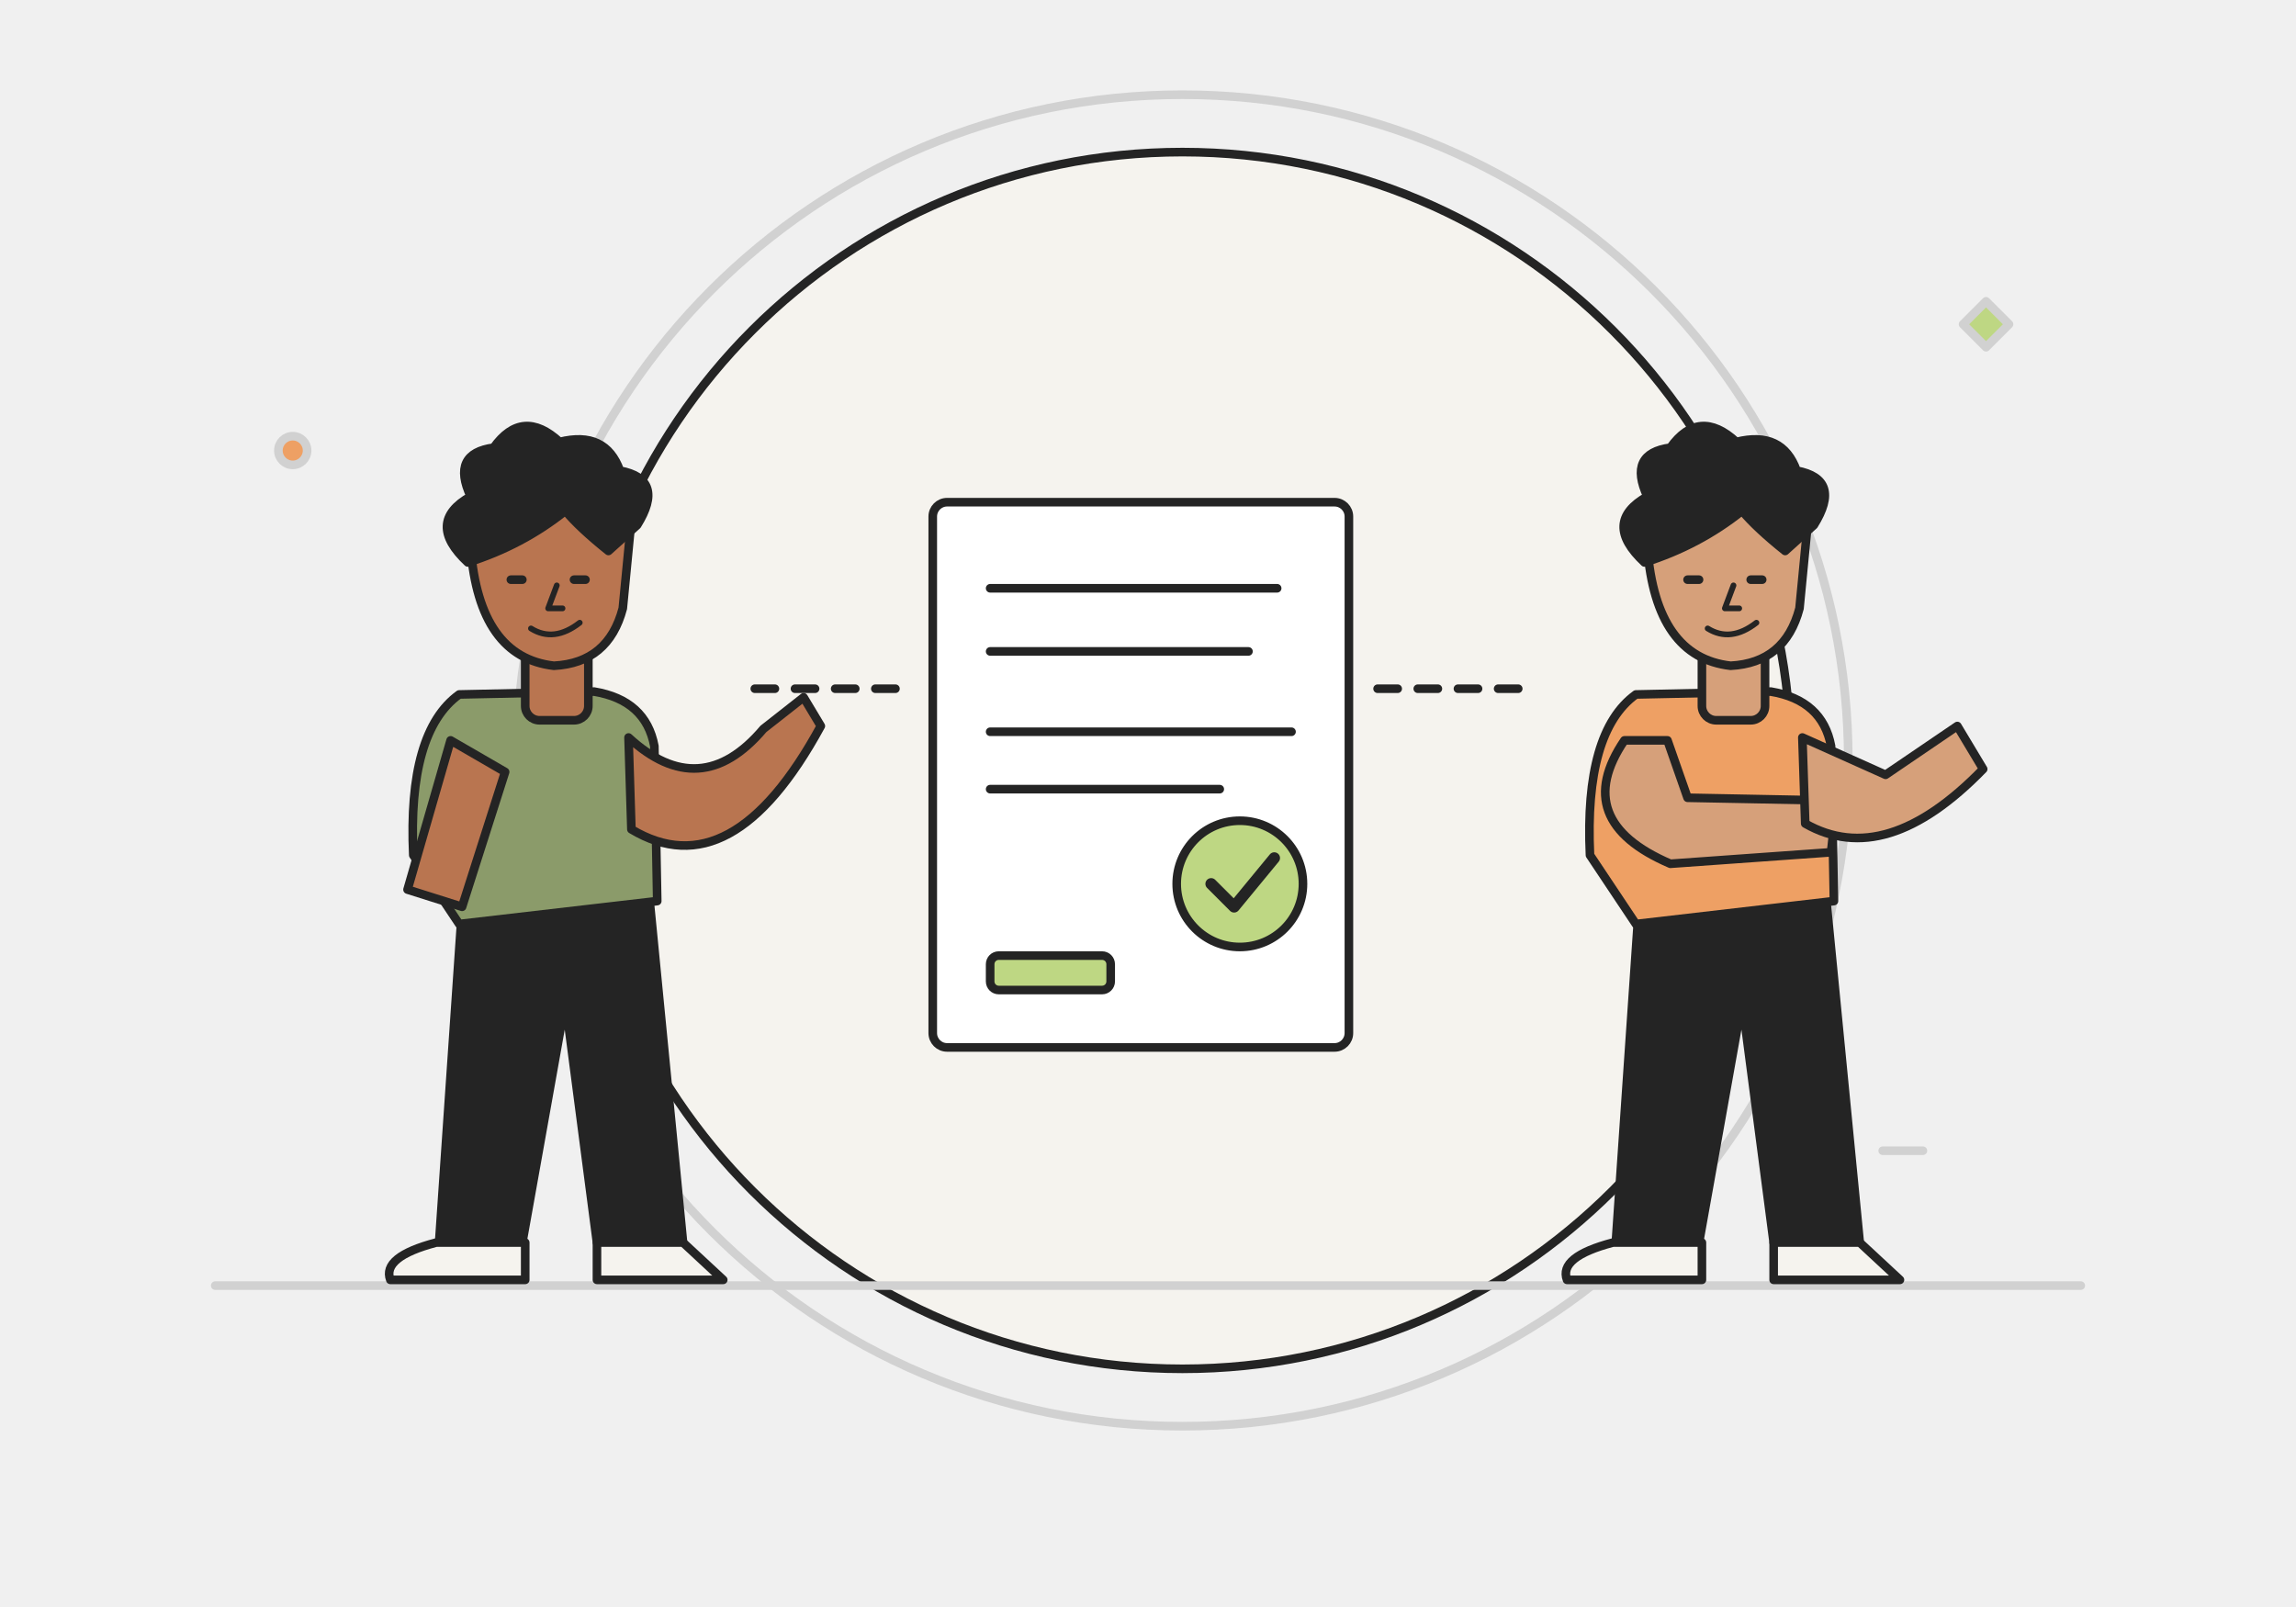
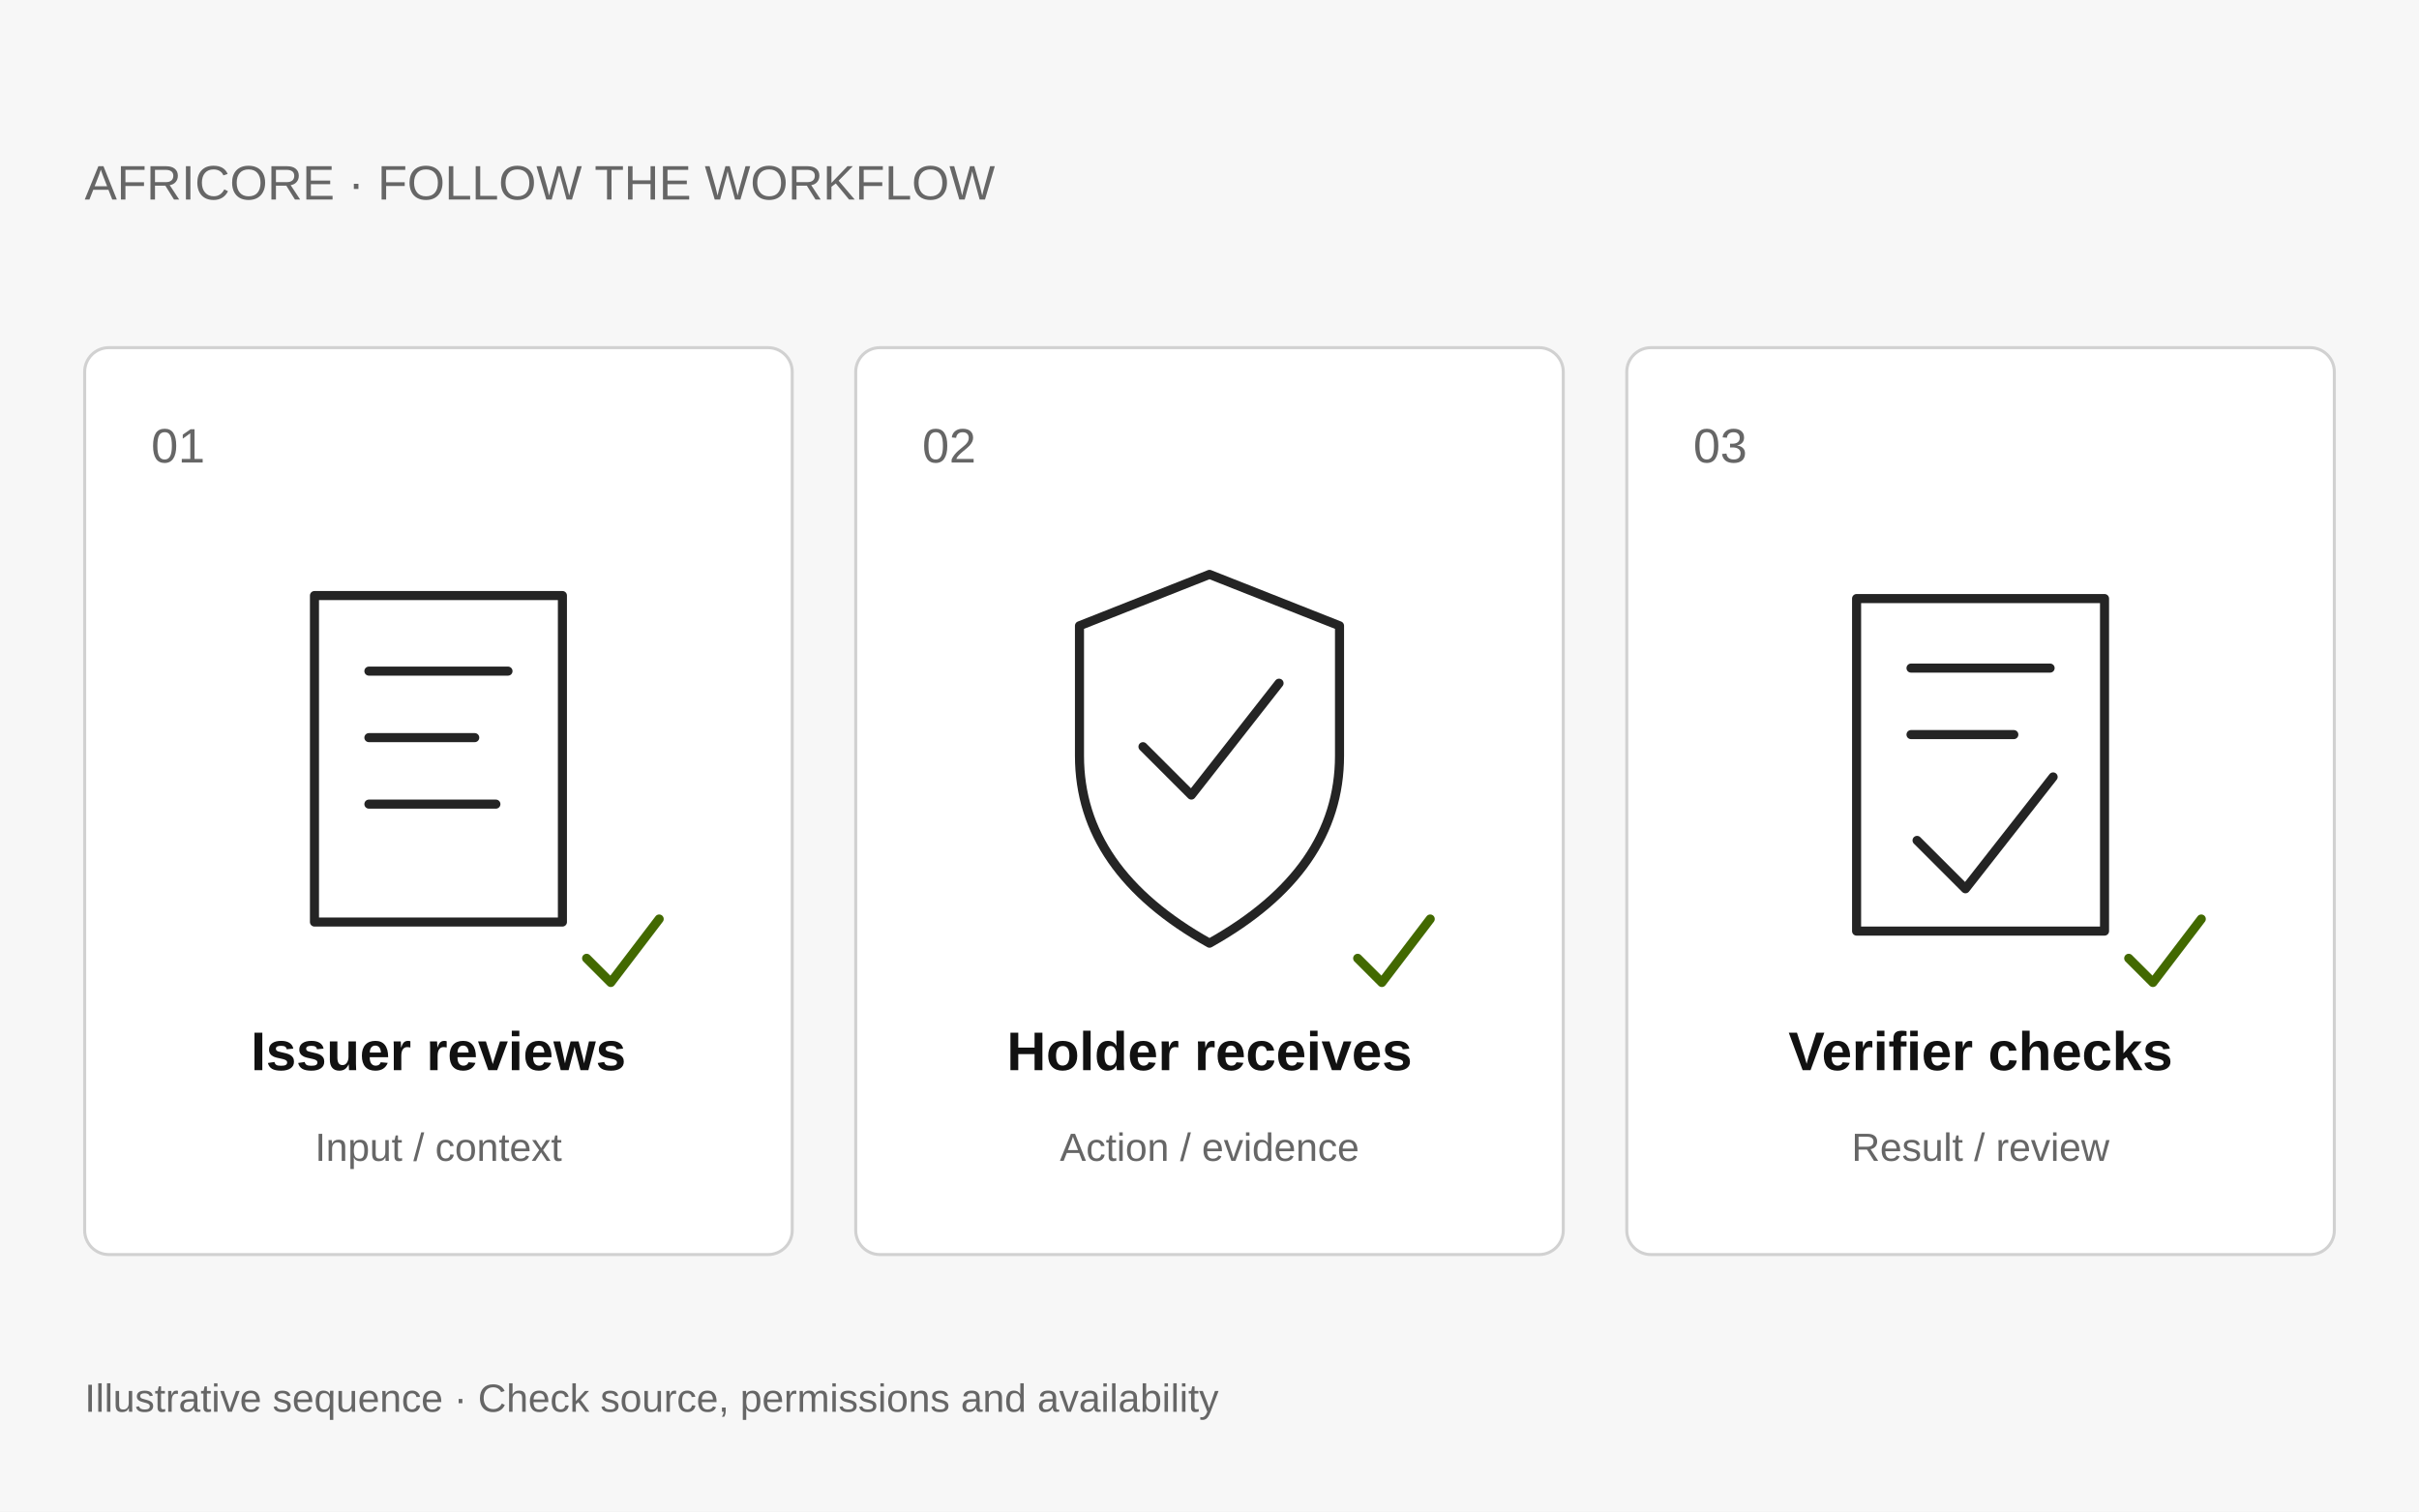
- <svg xmlns="http://www.w3.org/2000/svg" viewBox="0 0 800 560" fill="none">
-   <g stroke="#242424" stroke-width="3" stroke-linecap="round" stroke-linejoin="round">
-     <circle cx="412" cy="265" r="212" fill="#f5f3ee" />
-     <g stroke="#d1d1d1">
-       <circle cx="412" cy="265" r="232" fill="none" />
-       <path d="M75 448L725 448" fill="none" />
-       <path d="M692 105L700 113L692 121L684 113Z" fill="#bed783" />
-       <circle cx="102" cy="157" r="5" fill="#eea064" />
-       <path d="M656 401L670 401" fill="none" />
+ <svg xmlns="http://www.w3.org/2000/svg" viewBox="0 0 800 500" font-family="Arial,sans-serif">
+   <rect width="800" height="500" fill="#f7f7f7" />
+   <text x="28" y="66" font-size="16" fill="#666">AFRICORE · FOLLOW THE WORKFLOW</text>
+   <g transform="translate(28 115)">
+     <rect width="234" height="300" rx="8" fill="white" stroke="#d1d1d1" />
+     <text x="22" y="38" fill="#666" font-size="16">01</text>
+     <g fill="none" stroke="#242424" stroke-width="3" stroke-linecap="round" stroke-linejoin="round">
+       <path d="M76 82h82v108H76zM94 107h46M94 129h35M94 151h42" />
+       <path d="m166 202 8 8 16-21" stroke="#426900" />
    </g>
-     <g transform="translate(190 195) scale(1)">
-       <path d="M-28 107L-37 238L-8 238L7 154L18 238H48L35 105Z" fill="#242424" />
-       <path d="M-38 238H-7V251H-54Q-57 243-38 238Z" fill="#f5f3ee" />
-       <path d="M18 238H48L62 251H18Z" fill="#f5f3ee" />
-       <path d="M-30 47Q-48 60-46 103L-30 127L39 119L38 65Q35 49 17 46Z" fill="#8b9b6a" />
-       <rect x="-7" y="27" width="22" height="29" rx="5" fill="#b97550" />
-       <path d="M-26 -4Q-27 -29-4 -35Q22 -39 30 -14L27 17Q22 36 3 37Q-23 34-26 -4Z" fill="#b97550" />
-       <path d="M-27 1Q-42-13-26-22Q-33-37-18-39Q-8-53 5-41Q21-45 26-31Q42-28 32-12L22-3Q12-11 7-17Q-8-5-27 1Z" fill="#242424" />
-       <path d="M-12 7L-8 7M10 7L14 7" fill="none" stroke-width="3" />
-       <path d="M4 9L1 17H6M-5 24Q3 29 12 22" fill="none" stroke-width="2" />
-       <path d="M-33 63L-48 115L-29 121L-14 74Z" fill="#b97550" />
-       <path d="M29 62Q54 85 76 59L90 48L96 58Q65 115 30 94Z" fill="#b97550" />
+     <text x="117" y="239" text-anchor="middle" fill="#111" font-size="18" font-weight="700">Issuer reviews</text>
+     <text x="117" y="269" text-anchor="middle" fill="#666" font-size="13">Input / context</text>
+   </g>
+   <g transform="translate(283 115)">
+     <rect width="234" height="300" rx="8" fill="white" stroke="#d1d1d1" />
+     <text x="22" y="38" fill="#666" font-size="16">02</text>
+     <g fill="none" stroke="#242424" stroke-width="3" stroke-linecap="round" stroke-linejoin="round">
+       <path d="m117 75 43 17v43q0 38-43 62-43-24-43-62V92zM95 132l16 16 29-37" />
+       <path d="m166 202 8 8 16-21" stroke="#426900" />
    </g>
-     <g transform="translate(600 195) scale(1)">
-       <path d="M-28 107L-37 238L-8 238L7 154L18 238H48L35 105Z" fill="#242424" />
-       <path d="M-38 238H-7V251H-54Q-57 243-38 238Z" fill="#f5f3ee" />
-       <path d="M18 238H48L62 251H18Z" fill="#f5f3ee" />
-       <path d="M-30 47Q-48 60-46 103L-30 127L39 119L38 65Q35 49 17 46Z" fill="#eea064" />
-       <rect x="-7" y="27" width="22" height="29" rx="5" fill="#d6a07a" />
-       <path d="M-26 -4Q-27 -29-4 -35Q22 -39 30 -14L27 17Q22 36 3 37Q-23 34-26 -4Z" fill="#d6a07a" />
-       <path d="M-27 1Q-42-13-26-22Q-33-37-18-39Q-8-53 5-41Q21-45 26-31Q42-28 32-12L22-3Q12-11 7-17Q-8-5-27 1Z" fill="#242424" />
-       <path d="M-12 7L-8 7M10 7L14 7" fill="none" stroke-width="3" />
-       <path d="M4 9L1 17H6M-5 24Q3 29 12 22" fill="none" stroke-width="2" />
-       <path d="M-34 63Q-53 91-18 106L38 102L40 84L-12 83L-19 63Z" fill="#d6a07a" />
-       <path d="M28 62L57 75L82 58L91 73Q57 108 29 92Z" fill="#d6a07a" />
+     <text x="117" y="239" text-anchor="middle" fill="#111" font-size="18" font-weight="700">Holder receives</text>
+     <text x="117" y="269" text-anchor="middle" fill="#666" font-size="13">Action / evidence</text>
+   </g>
+   <g transform="translate(538 115)">
+     <rect width="234" height="300" rx="8" fill="white" stroke="#d1d1d1" />
+     <text x="22" y="38" fill="#666" font-size="16">03</text>
+     <g fill="none" stroke="#242424" stroke-width="3" stroke-linecap="round" stroke-linejoin="round">
+       <path d="M76 83h82v110H76zM94 106h46M94 128h34M96 163l16 16 29-37" />
+       <path d="m166 202 8 8 16-21" stroke="#426900" />
    </g>
-     <g transform="translate(325 175)">
-       <rect x="0" y="0" width="145" height="190" rx="5" fill="#fff" />
-       <path d="M20 30L120 30" fill="none" />
-       <path d="M20 52L110 52" fill="none" />
-       <path d="M20 80L125 80" fill="none" />
-       <path d="M20 100L100 100" fill="none" />
-       <rect x="20" y="158" width="42" height="12" rx="3" fill="#bed783" />
-     </g>
-     <g transform="translate(432 308)">
-       <circle cx="0" cy="0" r="22" fill="#bed783" />
-       <path d="M-10 0L-2 8L12 -9" fill="none" stroke-width="4" />
-     </g>
-     <path d="M263 240H313M480 240H530" fill="none" stroke-dasharray="7 7" />
+     <text x="117" y="239" text-anchor="middle" fill="#111" font-size="18" font-weight="700">Verifier checks</text>
+     <text x="117" y="269" text-anchor="middle" fill="#666" font-size="13">Result / review</text>
  </g>
+   <text x="28" y="467" font-size="13" fill="#666">Illustrative sequence · Check source, permissions and availability</text>
</svg>
